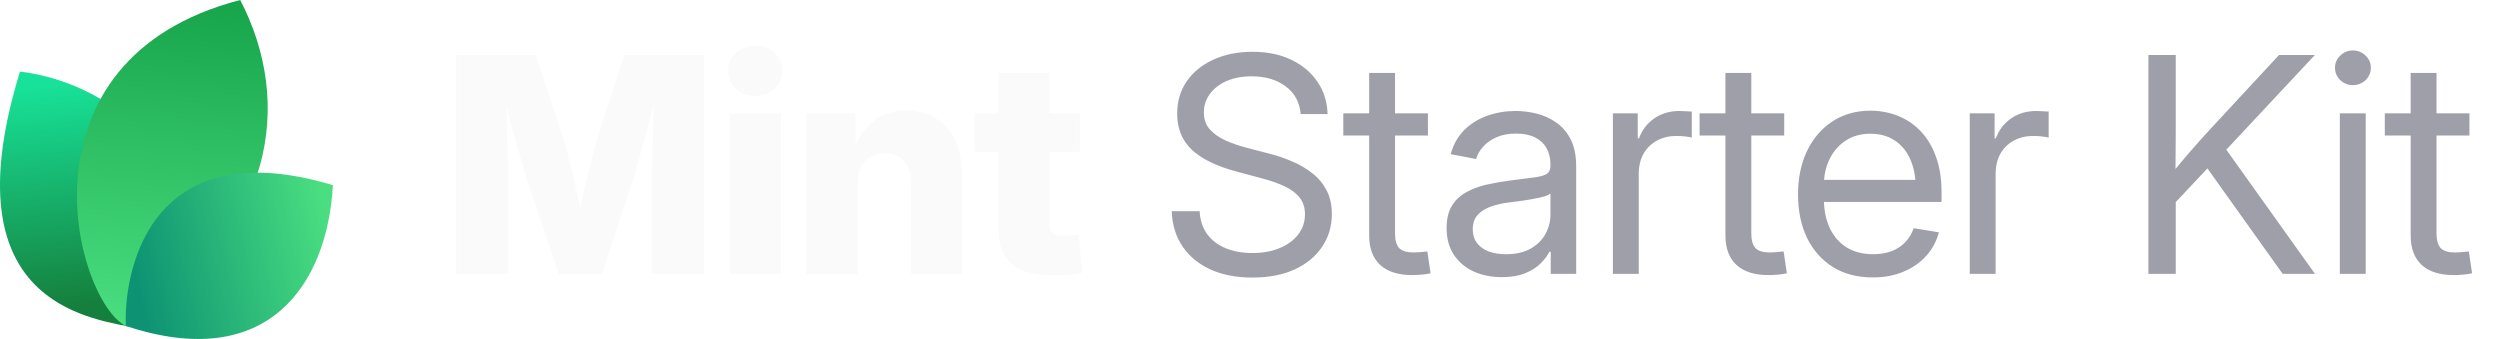
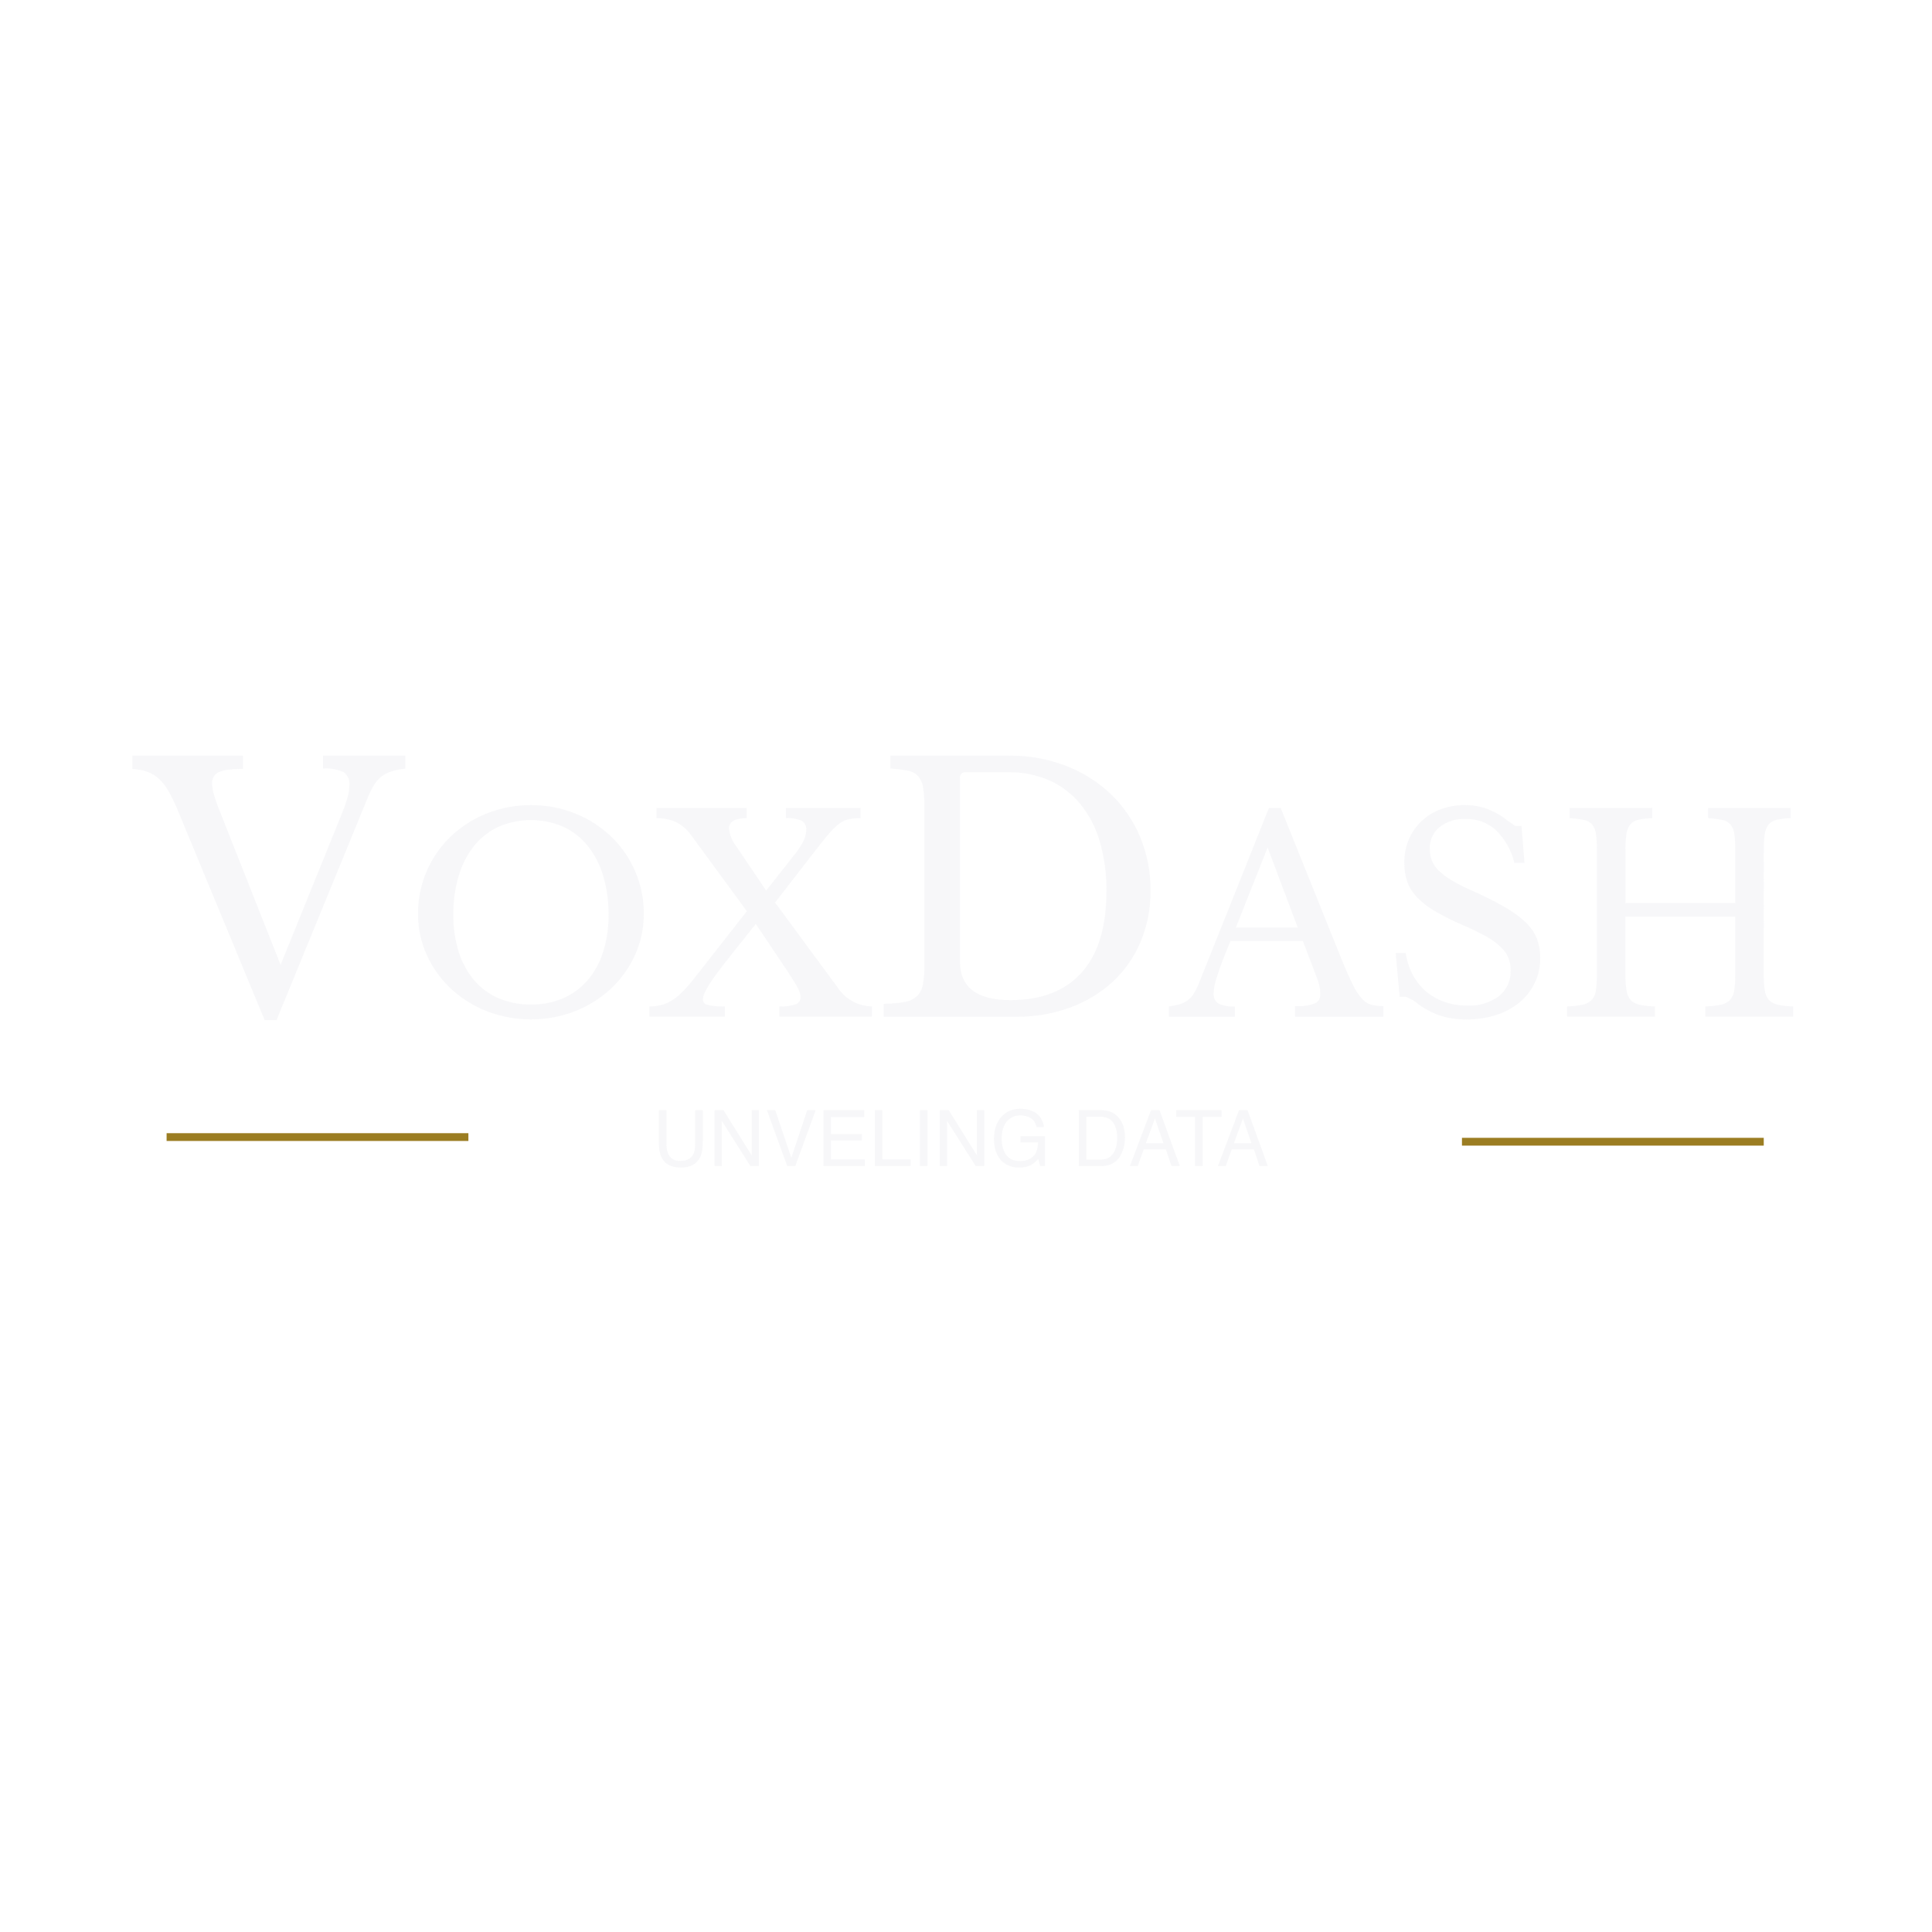
- <svg xmlns="http://www.w3.org/2000/svg" width="177" height="24" viewBox="0 0 177 24" fill="none">
-   <path d="M9.061 23.108C5.268 22.377 -3.391 20.627 1.417 5.064C9.634 6.099 16.973 14.064 9.061 23.108Z" fill="url(#paint0_linear_17557_2145)" />
-   <path d="M8.919 23.094C5.276 21.222 0.784 4.209 17.007 0C20.757 7.193 19.621 16.545 8.919 23.094Z" fill="url(#paint1_linear_17557_2145)" />
-   <path d="M8.914 23.079C8.735 19.882 10.159 9.085 23.57 13.111C23.181 20.123 18.984 26.418 8.914 23.079Z" fill="url(#paint2_linear_17557_2145)" />
-   <path d="M32.301 19.392V3.894H37.938L39.925 9.948C40.036 10.315 40.164 10.787 40.31 11.362C40.462 11.938 40.611 12.552 40.757 13.204C40.91 13.855 41.048 14.483 41.173 15.086C41.305 15.682 41.412 16.192 41.495 16.615H40.695C40.771 16.192 40.871 15.682 40.996 15.086C41.128 14.49 41.267 13.866 41.412 13.214C41.565 12.562 41.714 11.948 41.86 11.373C42.005 10.79 42.133 10.315 42.244 9.948L44.2 3.894H49.848V19.392H46.166V12.704C46.166 12.357 46.173 11.917 46.187 11.383C46.2 10.849 46.214 10.27 46.228 9.646C46.249 9.022 46.266 8.391 46.28 7.753C46.301 7.115 46.311 6.519 46.311 5.964H46.623C46.485 6.561 46.332 7.181 46.166 7.826C45.999 8.471 45.833 9.102 45.666 9.719C45.507 10.336 45.351 10.901 45.198 11.414C45.053 11.928 44.928 12.357 44.824 12.704L42.608 19.392H39.561L37.314 12.704C37.203 12.357 37.072 11.928 36.919 11.414C36.773 10.901 36.614 10.34 36.441 9.729C36.274 9.112 36.104 8.481 35.931 7.836C35.764 7.192 35.608 6.567 35.463 5.964H35.827C35.834 6.512 35.844 7.105 35.858 7.743C35.872 8.374 35.886 9.005 35.9 9.636C35.92 10.26 35.938 10.839 35.952 11.373C35.965 11.907 35.972 12.351 35.972 12.704V19.392H32.301ZM51.668 19.392V8.024H55.288V19.392H51.668ZM53.468 6.786C52.927 6.786 52.473 6.616 52.105 6.276C51.738 5.93 51.554 5.507 51.554 5.007C51.554 4.508 51.738 4.088 52.105 3.749C52.473 3.409 52.927 3.239 53.468 3.239C54.009 3.239 54.463 3.409 54.83 3.749C55.198 4.082 55.382 4.501 55.382 5.007C55.382 5.507 55.198 5.93 54.83 6.276C54.463 6.616 54.009 6.786 53.468 6.786ZM60.708 13.027V19.392H57.088V8.024H60.551L60.593 10.967H60.281C60.593 10.024 61.061 9.268 61.685 8.7C62.309 8.124 63.138 7.836 64.171 7.836C64.975 7.836 65.672 8.017 66.262 8.377C66.851 8.731 67.302 9.234 67.614 9.885C67.933 10.537 68.092 11.307 68.092 12.194V19.392H64.483V12.912C64.483 12.26 64.32 11.754 63.994 11.394C63.675 11.033 63.221 10.853 62.632 10.853C62.25 10.853 61.914 10.936 61.623 11.102C61.332 11.269 61.106 11.515 60.947 11.841C60.787 12.16 60.708 12.555 60.708 13.027ZM76.456 8.024V10.749H69.008V8.024H76.456ZM70.683 5.163H74.292V15.783C74.292 16.102 74.361 16.334 74.5 16.48C74.646 16.625 74.899 16.698 75.259 16.698C75.405 16.698 75.596 16.688 75.831 16.667C76.074 16.646 76.251 16.629 76.362 16.615L76.632 19.309C76.313 19.378 75.963 19.427 75.582 19.455C75.207 19.482 74.836 19.496 74.469 19.496C73.2 19.496 72.25 19.222 71.619 18.674C70.995 18.127 70.683 17.308 70.683 16.22V5.163Z" fill="#FAFAFA" />
-   <path d="M88.667 19.652C87.523 19.652 86.528 19.458 85.682 19.07C84.843 18.681 84.188 18.137 83.716 17.437C83.245 16.736 82.992 15.908 82.957 14.951H84.933C84.968 15.596 85.148 16.14 85.474 16.584C85.8 17.021 86.24 17.354 86.795 17.582C87.35 17.804 87.974 17.915 88.667 17.915C89.388 17.915 90.026 17.801 90.581 17.572C91.143 17.343 91.583 17.024 91.902 16.615C92.228 16.199 92.391 15.717 92.391 15.169C92.391 14.698 92.266 14.306 92.017 13.994C91.767 13.675 91.413 13.408 90.956 13.193C90.498 12.978 89.954 12.787 89.323 12.621L87.502 12.132C86.123 11.765 85.082 11.255 84.382 10.603C83.689 9.944 83.342 9.095 83.342 8.055C83.342 7.174 83.571 6.404 84.028 5.746C84.486 5.087 85.117 4.577 85.921 4.217C86.726 3.849 87.645 3.666 88.678 3.666C89.718 3.666 90.63 3.853 91.413 4.227C92.204 4.602 92.824 5.122 93.275 5.787C93.726 6.446 93.965 7.209 93.993 8.076H92.089C92.013 7.23 91.656 6.574 91.018 6.11C90.387 5.638 89.586 5.403 88.615 5.403C87.95 5.403 87.36 5.513 86.847 5.735C86.341 5.957 85.946 6.262 85.661 6.651C85.377 7.032 85.235 7.469 85.235 7.961C85.235 8.447 85.377 8.849 85.661 9.168C85.946 9.48 86.317 9.74 86.774 9.948C87.232 10.149 87.724 10.319 88.251 10.457L89.884 10.884C90.439 11.023 90.977 11.206 91.496 11.435C92.023 11.657 92.495 11.934 92.911 12.267C93.334 12.593 93.67 12.995 93.92 13.474C94.17 13.945 94.294 14.504 94.294 15.149C94.294 16.015 94.066 16.788 93.608 17.468C93.157 18.148 92.512 18.681 91.673 19.07C90.834 19.458 89.832 19.652 88.667 19.652ZM101.097 8.024V9.594H95.106V8.024H101.097ZM96.937 5.163H98.767V16.521C98.767 17 98.865 17.347 99.059 17.562C99.26 17.77 99.6 17.874 100.078 17.874C100.21 17.874 100.366 17.867 100.546 17.853C100.733 17.832 100.903 17.815 101.056 17.801L101.285 19.351C101.097 19.392 100.886 19.423 100.65 19.444C100.414 19.465 100.189 19.475 99.974 19.475C98.996 19.475 98.244 19.236 97.717 18.758C97.197 18.272 96.937 17.579 96.937 16.677V5.163ZM106.33 19.621C105.595 19.621 104.932 19.489 104.343 19.226C103.754 18.955 103.285 18.564 102.939 18.05C102.592 17.53 102.419 16.896 102.419 16.147C102.419 15.495 102.547 14.965 102.804 14.556C103.06 14.146 103.403 13.828 103.833 13.599C104.263 13.363 104.742 13.186 105.269 13.068C105.796 12.95 106.333 12.857 106.881 12.787C107.574 12.69 108.132 12.617 108.555 12.569C108.978 12.52 109.287 12.441 109.481 12.33C109.675 12.212 109.772 12.014 109.772 11.737V11.654C109.772 11.203 109.679 10.815 109.492 10.489C109.311 10.163 109.041 9.91 108.68 9.729C108.32 9.549 107.872 9.459 107.338 9.459C106.805 9.459 106.34 9.546 105.945 9.719C105.556 9.892 105.241 10.118 104.998 10.395C104.755 10.665 104.593 10.953 104.509 11.258L102.71 10.915C102.897 10.222 103.22 9.65 103.677 9.199C104.135 8.748 104.679 8.412 105.31 8.19C105.941 7.968 106.607 7.857 107.307 7.857C107.8 7.857 108.295 7.92 108.795 8.044C109.301 8.169 109.765 8.381 110.188 8.679C110.611 8.97 110.951 9.369 111.208 9.875C111.464 10.374 111.593 11.005 111.593 11.768V19.392H109.793V17.822H109.7C109.568 18.085 109.363 18.359 109.086 18.643C108.809 18.921 108.444 19.153 107.994 19.34C107.543 19.527 106.988 19.621 106.33 19.621ZM106.621 17.998C107.321 17.998 107.904 17.867 108.368 17.603C108.84 17.333 109.19 16.986 109.419 16.563C109.654 16.133 109.772 15.682 109.772 15.211V13.692C109.703 13.769 109.554 13.841 109.325 13.911C109.096 13.973 108.829 14.032 108.524 14.088C108.226 14.143 107.921 14.192 107.609 14.233C107.304 14.275 107.033 14.309 106.798 14.337C106.354 14.393 105.938 14.49 105.549 14.628C105.168 14.76 104.86 14.954 104.624 15.211C104.388 15.467 104.27 15.811 104.27 16.241C104.27 16.615 104.367 16.934 104.561 17.198C104.762 17.461 105.04 17.662 105.393 17.801C105.747 17.933 106.156 17.998 106.621 17.998ZM114.193 19.392V8.024H115.951V9.792H116.045C116.253 9.209 116.61 8.741 117.116 8.388C117.622 8.034 118.219 7.857 118.905 7.857C119.058 7.857 119.217 7.864 119.384 7.878C119.55 7.885 119.682 7.892 119.779 7.899V9.74C119.716 9.719 119.578 9.695 119.363 9.667C119.155 9.639 118.922 9.625 118.666 9.625C118.174 9.625 117.726 9.733 117.324 9.948C116.922 10.163 116.603 10.471 116.367 10.874C116.138 11.276 116.024 11.758 116.024 12.319V19.392H114.193ZM126.322 8.024V9.594H120.33V8.024H126.322ZM122.161 5.163H123.992V16.521C123.992 17 124.089 17.347 124.283 17.562C124.484 17.77 124.824 17.874 125.302 17.874C125.434 17.874 125.59 17.867 125.77 17.853C125.958 17.832 126.127 17.815 126.28 17.801L126.509 19.351C126.322 19.392 126.11 19.423 125.874 19.444C125.639 19.465 125.413 19.475 125.198 19.475C124.221 19.475 123.468 19.236 122.941 18.758C122.421 18.272 122.161 17.579 122.161 16.677V5.163ZM132.604 19.642C131.502 19.642 130.555 19.396 129.765 18.903C128.974 18.404 128.364 17.714 127.934 16.834C127.511 15.946 127.3 14.927 127.3 13.775C127.3 12.611 127.511 11.584 127.934 10.697C128.364 9.802 128.964 9.102 129.734 8.596C130.51 8.089 131.408 7.836 132.428 7.836C133.1 7.836 133.738 7.954 134.341 8.19C134.952 8.426 135.489 8.783 135.954 9.261C136.425 9.74 136.793 10.343 137.056 11.071C137.327 11.792 137.462 12.645 137.462 13.63V14.296H128.433V12.735H136.463L135.631 13.297C135.631 12.541 135.506 11.876 135.257 11.3C135.007 10.725 134.643 10.277 134.165 9.958C133.686 9.632 133.107 9.469 132.428 9.469C131.748 9.469 131.162 9.632 130.67 9.958C130.177 10.284 129.796 10.725 129.526 11.279C129.262 11.827 129.13 12.441 129.13 13.12V14.046C129.13 14.864 129.273 15.572 129.557 16.168C129.841 16.757 130.243 17.211 130.763 17.53C131.283 17.842 131.901 17.998 132.615 17.998C133.093 17.998 133.523 17.929 133.905 17.79C134.293 17.645 134.619 17.433 134.882 17.156C135.153 16.879 135.354 16.546 135.486 16.157L137.275 16.449C137.108 17.08 136.81 17.634 136.38 18.113C135.95 18.591 135.413 18.966 134.768 19.236C134.123 19.507 133.402 19.642 132.604 19.642ZM139.459 19.392V8.024H141.217V9.792H141.311C141.519 9.209 141.876 8.741 142.382 8.388C142.888 8.034 143.485 7.857 144.171 7.857C144.324 7.857 144.483 7.864 144.649 7.878C144.816 7.885 144.948 7.892 145.045 7.899V9.74C144.982 9.719 144.844 9.695 144.629 9.667C144.421 9.639 144.188 9.625 143.932 9.625C143.439 9.625 142.992 9.733 142.59 9.948C142.188 10.163 141.869 10.471 141.633 10.874C141.404 11.276 141.29 11.758 141.29 12.319V19.392H139.459ZM153.429 14.961V12.715C153.783 12.257 154.136 11.82 154.49 11.404C154.844 10.981 155.204 10.565 155.572 10.156C155.939 9.74 156.314 9.327 156.695 8.918L161.355 3.894H163.893L157.277 10.967H157.184L153.429 14.961ZM152.108 19.392V3.894H154.043V9.241L154.022 12.559L154.043 13.505V19.392H152.108ZM161.615 19.392L155.967 11.477L157.173 9.969L163.903 19.392H161.615ZM165.661 19.392V8.024H167.492V19.392H165.661ZM166.587 6.027C166.24 6.027 165.942 5.909 165.692 5.673C165.443 5.43 165.318 5.139 165.318 4.799C165.318 4.459 165.443 4.172 165.692 3.936C165.942 3.693 166.24 3.572 166.587 3.572C166.934 3.572 167.232 3.693 167.482 3.936C167.731 4.172 167.856 4.459 167.856 4.799C167.856 5.139 167.731 5.43 167.482 5.673C167.232 5.909 166.934 6.027 166.587 6.027ZM174.836 8.024V9.594H168.844V8.024H174.836ZM170.675 5.163H172.506V16.521C172.506 17 172.603 17.347 172.797 17.562C172.998 17.77 173.338 17.874 173.816 17.874C173.948 17.874 174.104 17.867 174.284 17.853C174.472 17.832 174.641 17.815 174.794 17.801L175.023 19.351C174.836 19.392 174.624 19.423 174.388 19.444C174.153 19.465 173.927 19.475 173.712 19.475C172.735 19.475 171.982 19.236 171.455 18.758C170.935 18.272 170.675 17.579 170.675 16.677V5.163Z" fill="#9F9FA9" />
-   <defs>
-     <linearGradient id="paint0_linear_17557_2145" x1="3.776" y1="5.916" x2="5.232" y2="21.559" gradientUnits="userSpaceOnUse">
-       <stop stop-color="#18E299" />
-       <stop offset="1" stop-color="#15803D" />
-     </linearGradient>
-     <linearGradient id="paint1_linear_17557_2145" x1="12.171" y1="-0.718" x2="10.19" y2="22.983" gradientUnits="userSpaceOnUse">
-       <stop stop-color="#16A34A" />
-       <stop offset="1" stop-color="#4ADE80" />
-     </linearGradient>
-     <linearGradient id="paint2_linear_17557_2145" x1="23.133" y1="15.353" x2="9.338" y2="18.52" gradientUnits="userSpaceOnUse">
-       <stop stop-color="#4ADE80" />
-       <stop offset="1" stop-color="#0D9373" />
-     </linearGradient>
-   </defs>
+ <svg xmlns="http://www.w3.org/2000/svg" width="248" height="248" viewBox="0 0 248 248" fill="none">
+   <path d="M85.552 142.509V146.943C85.552 147.464 85.65 147.897 85.846 148.242C86.135 148.763 86.624 149.023 87.31 149.023C88.134 149.023 88.694 148.741 88.99 148.178C89.15 147.872 89.229 147.46 89.229 146.943V142.509H90.216V146.538C90.216 147.42 90.097 148.098 89.859 148.574C89.423 149.44 88.599 149.873 87.388 149.873C86.177 149.873 85.356 149.44 84.923 148.574C84.685 148.098 84.566 147.42 84.566 146.538V142.509H85.552ZM91.724 142.509H92.872L96.495 148.32V142.509H97.418V149.682H96.329L92.652 143.876V149.682H91.724V142.509ZM99.517 142.509L101.578 148.618L103.614 142.509H104.703L102.086 149.682H101.055L98.443 142.509H99.517ZM105.714 142.509H110.943V143.388H106.661V145.566H110.621V146.396H106.661V148.828H111.016V149.682H105.714V142.509ZM112.291 142.509H113.262V148.828H116.895V149.682H112.291V142.509ZM118.077 142.509H119.058V149.682H118.077V142.509ZM120.64 142.509H121.788L125.411 148.32V142.509H126.334V149.682H125.245L121.568 143.876V149.682H120.64V142.509ZM130.968 142.324C131.641 142.324 132.224 142.454 132.716 142.714C133.428 143.089 133.865 143.745 134.024 144.682H133.062C132.945 144.158 132.703 143.777 132.335 143.54C131.967 143.299 131.503 143.178 130.943 143.178C130.279 143.178 129.719 143.427 129.263 143.925C128.811 144.423 128.585 145.166 128.585 146.152C128.585 147.005 128.772 147.7 129.146 148.237C129.521 148.771 130.131 149.038 130.977 149.038C131.625 149.038 132.161 148.85 132.584 148.476C133.01 148.098 133.228 147.49 133.238 146.65H130.992V145.844H134.141V149.682H133.516L133.282 148.759C132.953 149.121 132.662 149.371 132.408 149.511C131.982 149.752 131.44 149.873 130.782 149.873C129.932 149.873 129.202 149.597 128.59 149.047C127.922 148.357 127.589 147.41 127.589 146.206C127.589 145.004 127.914 144.049 128.565 143.339C129.184 142.662 129.984 142.324 130.968 142.324ZM141.187 148.852C141.516 148.852 141.786 148.818 141.998 148.75C142.375 148.623 142.685 148.378 142.926 148.017C143.118 147.727 143.256 147.356 143.341 146.904C143.389 146.634 143.414 146.383 143.414 146.152C143.414 145.263 143.236 144.573 142.882 144.082C142.53 143.59 141.962 143.344 141.177 143.344H139.454V148.852H141.187ZM138.477 142.509H141.383C142.369 142.509 143.134 142.859 143.677 143.559C144.163 144.191 144.405 145 144.405 145.986C144.405 146.748 144.262 147.436 143.975 148.051C143.471 149.139 142.603 149.682 141.373 149.682H138.477V142.509ZM149.342 146.743L148.253 143.574L147.095 146.743H149.342ZM147.745 142.509H148.844L151.446 149.682H150.382L149.654 147.534H146.817L146.041 149.682H145.045L147.745 142.509ZM156.807 142.509V143.364H154.39V149.682H153.404V143.364H150.987V142.509H156.807ZM160.64 146.743L159.552 143.574L158.394 146.743H160.64ZM159.044 142.509H160.142L162.745 149.682H161.68L160.953 147.534H158.116L157.34 149.682H156.344L159.044 142.509Z" fill="#F5F5F7" fill-opacity="0.78" />
+   <path d="M36.019 123.853L43.676 104.964C44.024 104.139 44.329 103.297 44.59 102.44C44.753 101.903 44.841 101.347 44.851 100.786C44.884 100.472 44.835 100.155 44.71 99.865C44.585 99.576 44.387 99.323 44.136 99.132C43.301 98.74 42.378 98.575 41.459 98.655V97.001H52.034V98.655C51.453 98.724 50.878 98.841 50.315 99.003C49.864 99.135 49.437 99.341 49.053 99.612C48.674 99.891 48.349 100.239 48.096 100.636C47.784 101.127 47.514 101.643 47.291 102.18L35.496 130.947H33.973L22.745 103.833C22.416 103.059 22.045 102.303 21.635 101.568C21.317 100.988 20.912 100.46 20.435 100.001C20.008 99.6 19.505 99.289 18.955 99.087C18.324 98.87 17.666 98.74 17 98.701V97.001H31.188V98.701C30.526 98.692 29.865 98.729 29.208 98.81C28.791 98.855 28.384 98.972 28.008 99.158C27.75 99.287 27.537 99.492 27.399 99.746C27.28 99.99 27.22 100.258 27.224 100.529C27.235 101.008 27.308 101.483 27.442 101.943C27.676 102.734 27.952 103.512 28.269 104.274L36.019 123.853ZM68.155 103.353C70.109 103.338 72.047 103.705 73.86 104.434C75.569 105.117 77.131 106.122 78.46 107.394C79.763 108.651 80.804 110.154 81.524 111.815C82.275 113.551 82.654 115.424 82.638 117.315C82.65 119.14 82.263 120.946 81.506 122.607C80.771 124.228 79.724 125.69 78.425 126.907C77.086 128.15 75.526 129.13 73.825 129.797C70.174 131.212 66.126 131.212 62.475 129.797C60.774 129.13 59.214 128.15 57.875 126.907C56.576 125.69 55.529 124.228 54.794 122.607C54.037 120.946 53.65 119.14 53.662 117.315C53.645 115.424 54.025 113.551 54.776 111.815C55.496 110.153 56.538 108.651 57.841 107.393C59.17 106.121 60.732 105.116 62.441 104.433C64.256 103.704 66.196 103.337 68.152 103.354L68.155 103.353ZM68.155 128.943C69.572 128.966 70.978 128.694 72.283 128.143C73.485 127.62 74.555 126.834 75.414 125.843C76.32 124.779 77.001 123.543 77.414 122.208C77.898 120.659 78.134 119.043 78.114 117.42C78.135 115.717 77.899 114.021 77.414 112.389C77.004 110.997 76.33 109.697 75.429 108.56C74.587 107.516 73.514 106.68 72.295 106.12C70.987 105.558 69.577 105.268 68.153 105.268C66.729 105.268 65.32 105.558 64.011 106.12C62.792 106.68 61.718 107.515 60.876 108.56C59.974 109.697 59.301 110.998 58.891 112.39C58.406 114.022 58.17 115.718 58.191 117.421C58.171 119.044 58.407 120.659 58.891 122.208C59.304 123.54 59.979 124.776 60.876 125.843C61.731 126.839 62.803 127.626 64.01 128.143C65.321 128.693 66.732 128.965 68.153 128.943H68.155ZM107.498 126.715C107.973 127.461 108.626 128.077 109.397 128.509C110.169 128.94 111.036 129.173 111.92 129.187V130.51H100.047V129.189C100.774 129.239 101.503 129.137 102.188 128.889C102.354 128.825 102.497 128.713 102.6 128.567C102.702 128.422 102.759 128.249 102.763 128.071C102.762 127.903 102.745 127.736 102.711 127.571C102.657 127.347 102.575 127.13 102.467 126.927C102.34 126.672 102.16 126.358 101.928 125.987C101.696 125.616 101.383 125.128 100.988 124.524L97.016 118.601L94.022 122.361C93.303 123.266 92.699 124.044 92.211 124.694C91.723 125.344 91.334 125.9 91.045 126.363C90.807 126.73 90.598 127.114 90.418 127.512C90.305 127.753 90.24 128.013 90.227 128.278C90.227 128.448 90.286 128.612 90.394 128.742C90.502 128.873 90.652 128.962 90.819 128.993C91.55 129.155 92.299 129.219 93.047 129.184V130.507H83.368V129.187C83.878 129.193 84.387 129.134 84.882 129.013C85.355 128.888 85.806 128.694 86.222 128.438C86.71 128.133 87.16 127.771 87.562 127.359C88.087 126.825 88.581 126.261 89.042 125.671L95.866 116.971L88.801 107.323C88.305 106.586 87.636 105.982 86.852 105.565C86.047 105.187 85.165 105.002 84.276 105.026V103.701H95.837V105.024C94.327 105.024 93.572 105.477 93.572 106.382C93.674 107.225 94.011 108.022 94.545 108.682L98.345 114.322L101.753 110.001C102.27 109.387 102.724 108.723 103.11 108.02C103.35 107.569 103.481 107.068 103.493 106.557C103.518 106.323 103.477 106.087 103.376 105.875C103.274 105.663 103.116 105.484 102.918 105.357C102.275 105.088 101.577 104.974 100.881 105.026V103.701H110.46V105.024C109.976 105.017 109.492 105.057 109.015 105.143C108.596 105.228 108.199 105.399 107.849 105.643C107.402 105.968 106.993 106.343 106.631 106.76C106.19 107.247 105.656 107.897 105.031 108.709L99.49 115.854L107.498 126.715ZM113.434 130.515V128.858C114.331 128.849 115.226 128.769 116.111 128.62C116.701 128.533 117.253 128.276 117.699 127.88C118.098 127.476 118.363 126.96 118.46 126.401C118.609 125.576 118.676 124.739 118.66 123.901V103.616C118.673 102.794 118.621 101.972 118.507 101.157C118.441 100.618 118.231 100.106 117.898 99.677C117.55 99.289 117.081 99.028 116.568 98.937C115.821 98.785 115.064 98.69 114.303 98.654V97.001H129.579C132.057 96.976 134.517 97.419 136.831 98.307C138.964 99.123 140.916 100.35 142.576 101.919C144.193 103.469 145.473 105.335 146.337 107.401C147.251 109.592 147.71 111.947 147.686 114.321C147.712 116.567 147.283 118.795 146.424 120.871C145.618 122.808 144.409 124.551 142.877 125.985C141.293 127.444 139.437 128.575 137.415 129.314C135.185 130.133 132.825 130.539 130.45 130.514L113.434 130.515ZM123.966 99.137C123.866 99.123 123.763 99.133 123.667 99.165C123.571 99.197 123.484 99.251 123.412 99.323C123.34 99.395 123.286 99.482 123.254 99.578C123.222 99.674 123.212 99.777 123.226 99.877V123.418C123.226 126.726 125.388 128.38 129.711 128.38C133.684 128.38 136.731 127.198 138.85 124.833C140.969 122.468 142.028 118.994 142.027 114.41C142.059 112.231 141.765 110.059 141.156 107.967C140.65 106.22 139.8 104.593 138.656 103.179C137.59 101.891 136.242 100.865 134.717 100.179C133.071 99.46 131.29 99.104 129.494 99.134L123.966 99.137ZM167.243 120.801H157.943C157.548 121.754 157.212 122.596 156.933 123.325C156.654 124.054 156.428 124.688 156.254 125.225C156.104 125.67 155.982 126.123 155.889 126.583C155.829 126.881 155.795 127.184 155.789 127.488C155.76 127.748 155.803 128.011 155.913 128.248C156.024 128.485 156.199 128.687 156.417 128.831C157.073 129.122 157.79 129.247 158.506 129.196V130.519H150.043V129.191C150.508 129.136 150.969 129.043 151.419 128.913C151.78 128.807 152.122 128.642 152.429 128.425C152.733 128.202 152.992 127.925 153.195 127.607C153.445 127.214 153.66 126.801 153.839 126.371L162.891 103.701H164.391L172.291 123.337C172.824 124.636 173.289 125.675 173.684 126.453C173.985 127.089 174.371 127.681 174.833 128.211C175.153 128.574 175.569 128.839 176.033 128.977C176.54 129.102 177.061 129.161 177.583 129.151V130.511H166.233V129.153C167.095 129.211 167.96 129.093 168.775 128.805C168.994 128.706 169.178 128.544 169.303 128.339C169.427 128.134 169.488 127.896 169.475 127.656C169.476 127.441 169.464 127.226 169.44 127.012C169.414 126.795 169.374 126.58 169.321 126.368C169.263 126.136 169.182 125.875 169.077 125.585C168.972 125.295 168.839 124.953 168.677 124.558L167.243 120.801ZM158.643 119.06H166.581L162.717 108.786L158.643 119.06ZM179.15 122.329H180.438C180.581 123.315 180.894 124.269 181.361 125.149C181.792 125.958 182.37 126.678 183.067 127.273C183.767 127.862 184.57 128.316 185.435 128.613C186.37 128.933 187.353 129.092 188.342 129.083C189.801 129.164 191.241 128.733 192.416 127.864C192.907 127.468 193.298 126.963 193.559 126.388C193.819 125.814 193.942 125.186 193.916 124.556C193.931 123.991 193.823 123.429 193.601 122.91C193.379 122.39 193.047 121.925 192.628 121.545C192.065 121.02 191.437 120.568 190.76 120.201C189.805 119.673 188.823 119.195 187.818 118.771C186.575 118.243 185.365 117.638 184.197 116.96C183.337 116.47 182.552 115.86 181.864 115.149C181.317 114.576 180.896 113.895 180.628 113.149C180.373 112.368 180.25 111.55 180.263 110.729C180.253 109.714 180.448 108.707 180.838 107.769C181.209 106.882 181.76 106.081 182.457 105.419C183.17 104.747 184.01 104.226 184.929 103.887C185.932 103.519 186.994 103.336 188.063 103.348C189.036 103.34 190.003 103.505 190.918 103.836C191.89 104.212 192.795 104.741 193.6 105.403L194.505 106.012H195.305L195.688 110.764H194.397C194.008 109.148 193.169 107.675 191.977 106.516C190.926 105.589 189.564 105.092 188.163 105.123C186.949 105.059 185.751 105.429 184.786 106.168C184.375 106.51 184.048 106.943 183.83 107.432C183.613 107.921 183.512 108.453 183.534 108.988C183.527 109.506 183.621 110.02 183.812 110.502C184.022 110.99 184.33 111.428 184.717 111.791C185.217 112.259 185.768 112.67 186.36 113.014C187.166 113.489 188.001 113.914 188.86 114.285C190.325 114.924 191.754 115.64 193.144 116.429C194.127 116.977 195.039 117.643 195.86 118.414C196.482 118.999 196.97 119.711 197.29 120.503C197.578 121.289 197.719 122.121 197.707 122.958C197.721 124.047 197.491 125.126 197.033 126.114C196.575 127.102 195.901 127.975 195.061 128.668C194.174 129.392 193.158 129.942 192.067 130.287C190.829 130.682 189.536 130.876 188.237 130.862C187.024 130.88 185.818 130.691 184.668 130.305C183.496 129.866 182.408 129.23 181.45 128.425L180.475 127.955H179.669L179.15 122.329ZM226.396 124.975C226.384 125.691 226.431 126.407 226.535 127.116C226.591 127.577 226.778 128.011 227.075 128.368C227.387 128.683 227.788 128.895 228.224 128.977C228.871 129.11 229.53 129.18 230.191 129.186V130.509H218.911V129.187C219.572 129.181 220.231 129.111 220.878 128.978C221.315 128.894 221.719 128.689 222.044 128.386C222.347 128.058 222.541 127.644 222.601 127.202C222.705 126.546 222.751 125.881 222.74 125.217V117.664H208.64V124.975C208.628 125.691 208.675 126.407 208.779 127.116C208.835 127.577 209.022 128.011 209.319 128.368C209.631 128.683 210.032 128.895 210.468 128.977C211.115 129.11 211.774 129.18 212.435 129.186V130.509H201.154V129.187C201.815 129.181 202.474 129.111 203.121 128.978C203.558 128.894 203.962 128.689 204.287 128.386C204.59 128.058 204.784 127.644 204.844 127.202C204.948 126.546 204.994 125.881 204.983 125.217V108.994C204.994 108.336 204.954 107.679 204.864 107.027C204.811 106.596 204.643 106.186 204.376 105.843C204.098 105.533 203.724 105.325 203.314 105.251C202.717 105.13 202.112 105.054 201.503 105.025V103.701H212.088V105.024C211.485 105.03 210.884 105.1 210.295 105.233C209.887 105.322 209.52 105.542 209.25 105.86C208.98 106.227 208.811 106.659 208.762 107.112C208.671 107.816 208.631 108.526 208.643 109.236V115.923H222.743V108.994C222.754 108.336 222.714 107.679 222.624 107.027C222.571 106.596 222.403 106.186 222.136 105.843C221.858 105.533 221.484 105.325 221.074 105.251C220.477 105.129 219.872 105.054 219.263 105.025V103.701H229.85V105.024C229.247 105.03 228.646 105.1 228.057 105.233C227.649 105.322 227.282 105.542 227.012 105.86C226.742 106.227 226.574 106.659 226.525 107.112C226.434 107.816 226.394 108.526 226.406 109.236L226.396 124.975Z" fill="#F5F5F7" fill-opacity="0.78" />
+   <path d="M21.386 145.96H60.125" stroke="#9B7D22" />
+   <path d="M187.664 146.556H226.403" stroke="#9B7D22" />
</svg>
